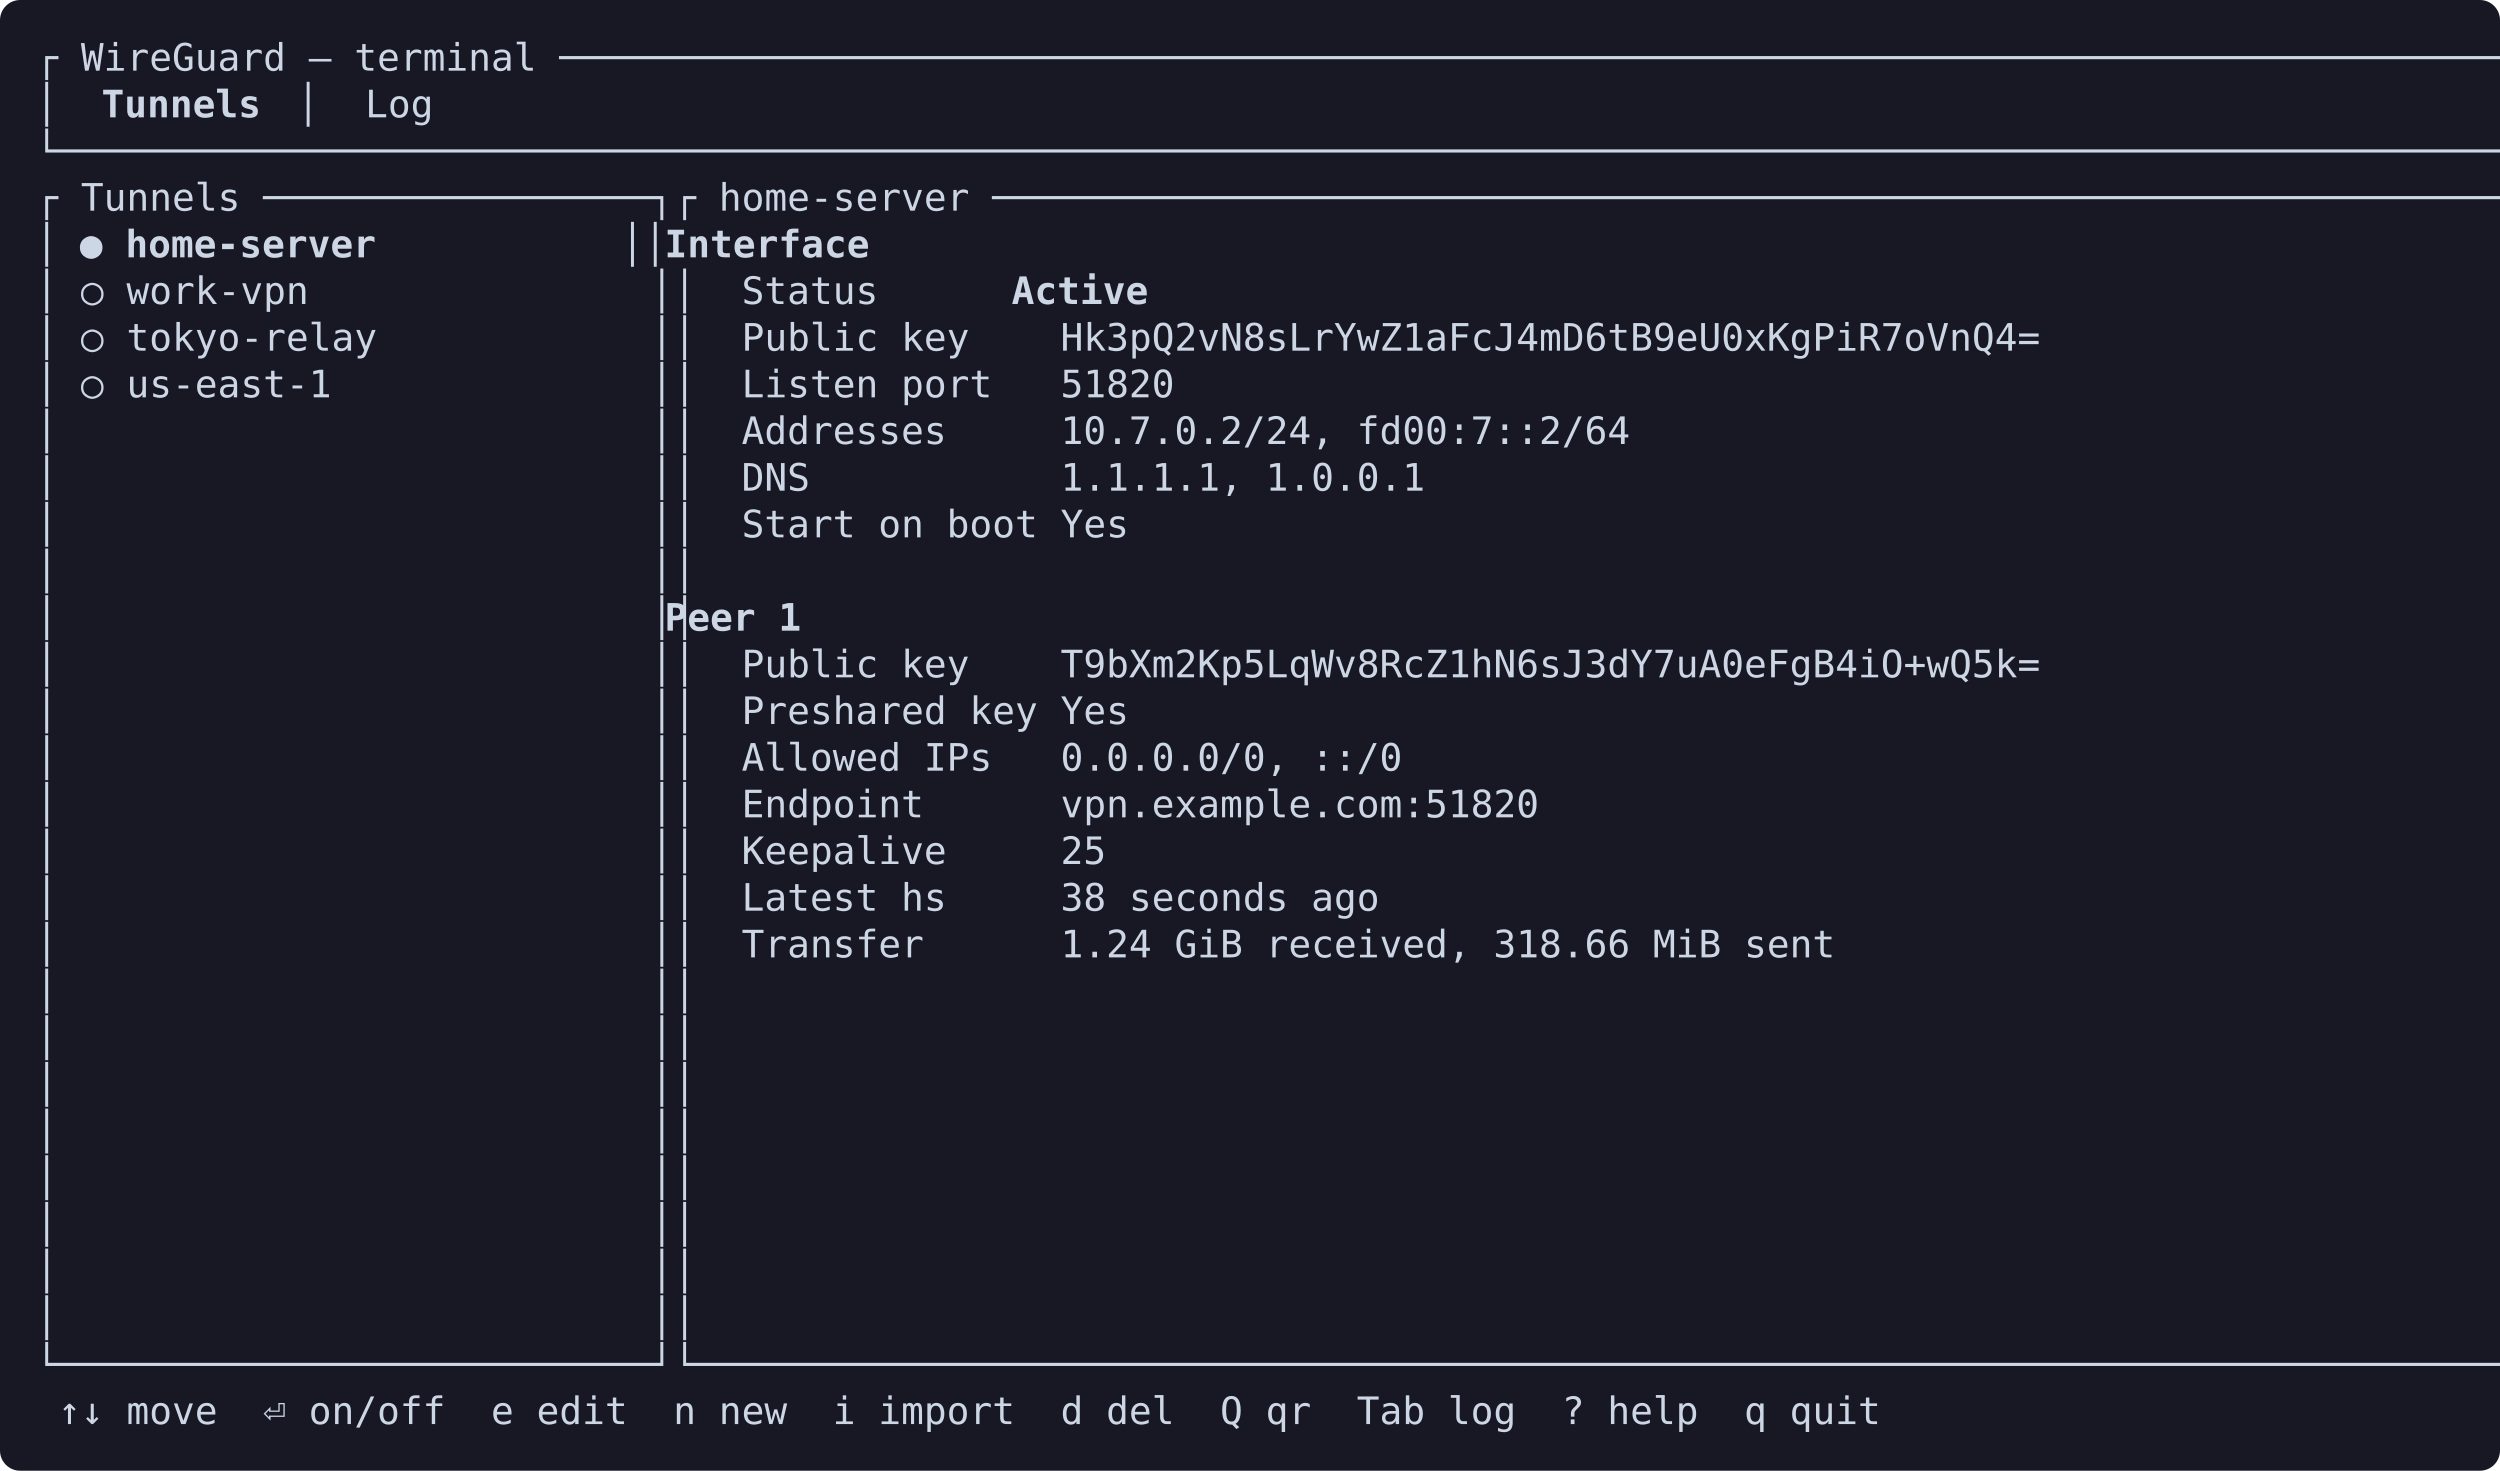
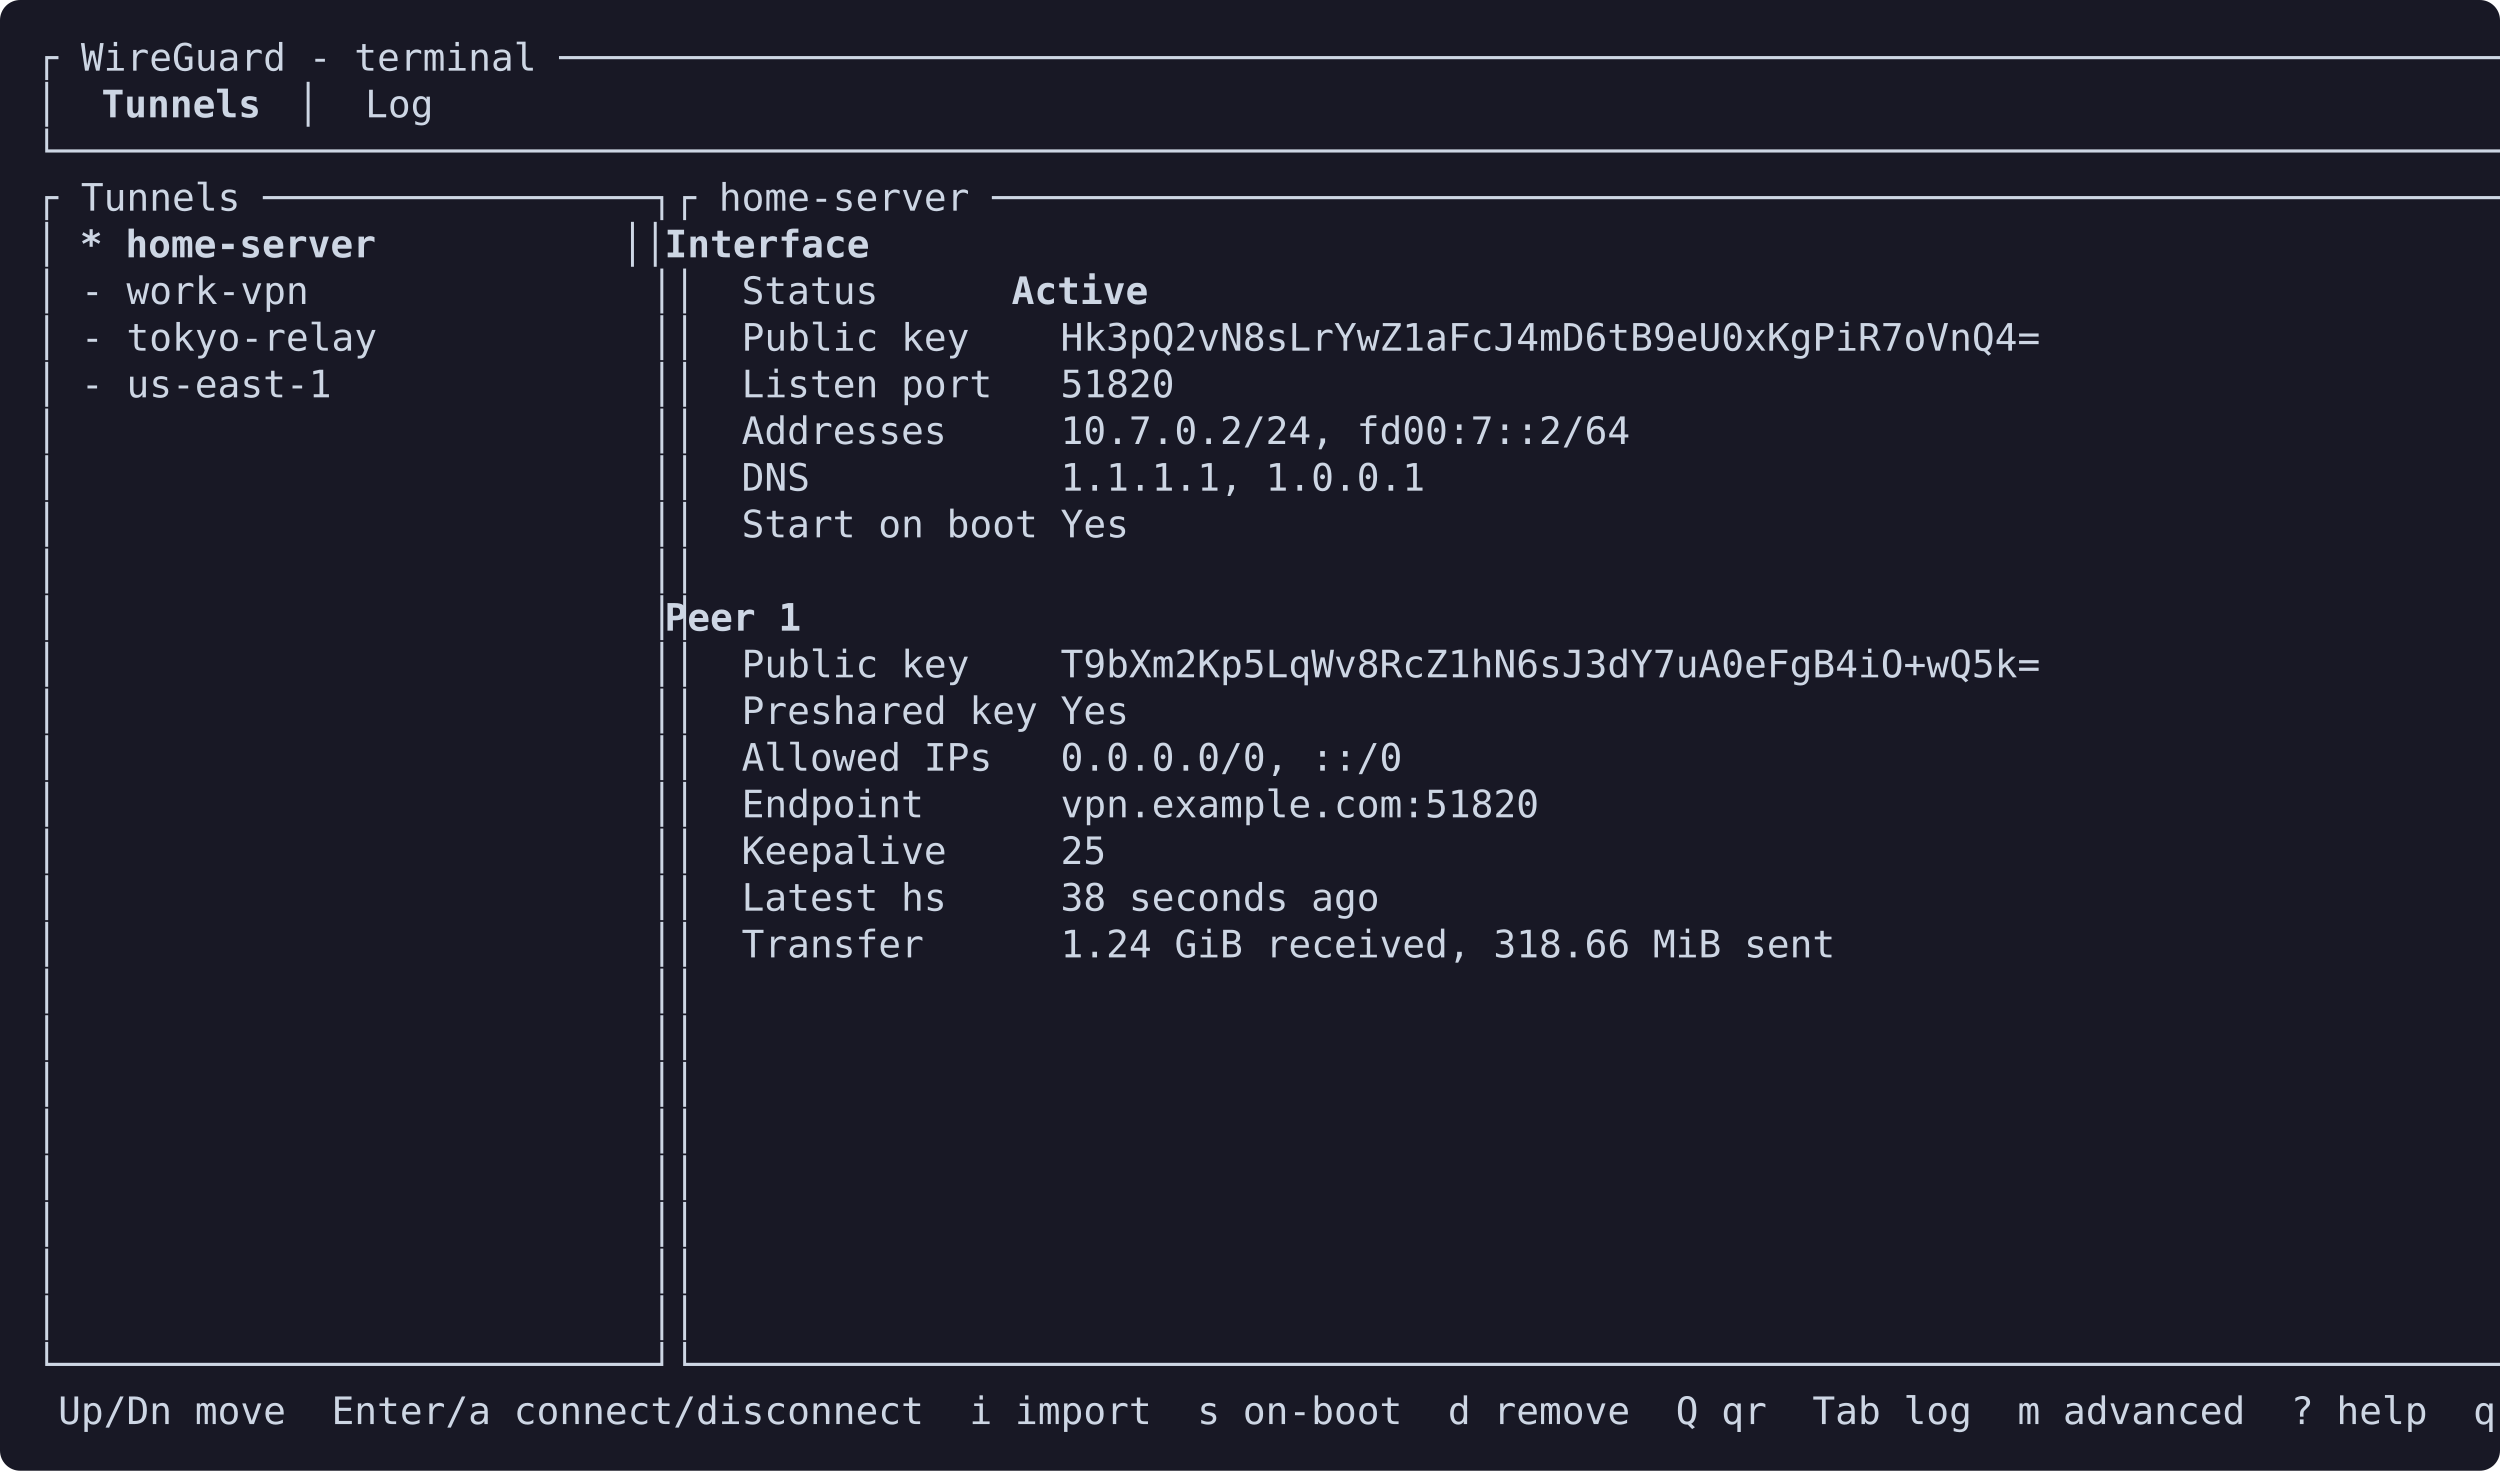
<svg xmlns="http://www.w3.org/2000/svg" width="991" height="583" viewBox="0 0 991 583" font-family="'JetBrains Mono','DejaVu Sans Mono','Cascadia Code',Consolas,monospace" font-size="15">
  <rect width="991" height="583" rx="8" fill="#181825" />
-   <text x="14.0" y="28.0" fill="#cdd6e4" textLength="963.2" lengthAdjust="spacingAndGlyphs" xml:space="preserve">┌ WireGuard — terminal ────────────────────────────────────────────────────────────────────────────────────────┐</text>
+   <text x="14.0" y="28.0" fill="#cdd6e4" textLength="963.2" lengthAdjust="spacingAndGlyphs" xml:space="preserve">┌ WireGuard - terminal ────────────────────────────────────────────────────────────────────────────────────────┐</text>
  <text x="14.0" y="46.5" fill="#cdd6e4" textLength="17.2" lengthAdjust="spacingAndGlyphs" xml:space="preserve">│ </text>
  <text x="31.2" y="46.5" fill="#cdd6e4" font-weight="700" textLength="77.4" lengthAdjust="spacingAndGlyphs" xml:space="preserve"> Tunnels </text>
  <text x="108.6" y="46.5" fill="#cdd6e4" textLength="868.6" lengthAdjust="spacingAndGlyphs" xml:space="preserve"> │  Log                                                                                             │</text>
  <text x="14.0" y="65.0" fill="#cdd6e4" textLength="963.2" lengthAdjust="spacingAndGlyphs" xml:space="preserve">└──────────────────────────────────────────────────────────────────────────────────────────────────────────────┘</text>
  <text x="14.0" y="83.5" fill="#cdd6e4" textLength="963.2" lengthAdjust="spacingAndGlyphs" xml:space="preserve">┌ Tunnels ─────────────────┐┌ home-server ─────────────────────────────────────────────────────────────────────┐</text>
  <text x="14.0" y="102.0" fill="#cdd6e4" textLength="8.6" lengthAdjust="spacingAndGlyphs" xml:space="preserve">│</text>
-   <text x="22.6" y="102.0" fill="#cdd6e4" font-weight="700" textLength="223.6" lengthAdjust="spacingAndGlyphs" xml:space="preserve"> ● home-server            </text>
+   <text x="22.6" y="102.0" fill="#cdd6e4" font-weight="700" textLength="223.6" lengthAdjust="spacingAndGlyphs" xml:space="preserve"> * home-server            </text>
  <text x="246.2" y="102.0" fill="#cdd6e4" textLength="17.2" lengthAdjust="spacingAndGlyphs" xml:space="preserve">││</text>
  <text x="263.4" y="102.0" fill="#cdd6e4" font-weight="700" textLength="77.4" lengthAdjust="spacingAndGlyphs" xml:space="preserve">Interface</text>
  <text x="340.8" y="102.0" fill="#cdd6e4" textLength="636.4" lengthAdjust="spacingAndGlyphs" xml:space="preserve">                                                                         │</text>
-   <text x="14.0" y="120.5" fill="#cdd6e4" textLength="387.0" lengthAdjust="spacingAndGlyphs" xml:space="preserve">│ ○ work-vpn               ││  Status        </text>
+   <text x="14.0" y="120.5" fill="#cdd6e4" textLength="387.0" lengthAdjust="spacingAndGlyphs" xml:space="preserve">│ - work-vpn               ││  Status        </text>
  <text x="401.0" y="120.5" fill="#cdd6e4" font-weight="700" textLength="51.6" lengthAdjust="spacingAndGlyphs" xml:space="preserve">Active</text>
  <text x="452.6" y="120.5" fill="#cdd6e4" textLength="524.6" lengthAdjust="spacingAndGlyphs" xml:space="preserve">                                                            │</text>
-   <text x="14.0" y="139.0" fill="#cdd6e4" textLength="963.2" lengthAdjust="spacingAndGlyphs" xml:space="preserve">│ ○ tokyo-relay            ││  Public key    Hk3pQ2vN8sLrYwZ1aFcJ4mD6tB9eU0xKgPiR7oVnQ4=                       │</text>
-   <text x="14.0" y="157.5" fill="#cdd6e4" textLength="963.2" lengthAdjust="spacingAndGlyphs" xml:space="preserve">│ ○ us-east-1              ││  Listen port   51820                                                             │</text>
+   <text x="14.0" y="139.0" fill="#cdd6e4" textLength="963.2" lengthAdjust="spacingAndGlyphs" xml:space="preserve">│ - tokyo-relay            ││  Public key    Hk3pQ2vN8sLrYwZ1aFcJ4mD6tB9eU0xKgPiR7oVnQ4=                       │</text>
+   <text x="14.0" y="157.5" fill="#cdd6e4" textLength="963.2" lengthAdjust="spacingAndGlyphs" xml:space="preserve">│ - us-east-1              ││  Listen port   51820                                                             │</text>
  <text x="14.0" y="176.0" fill="#cdd6e4" textLength="963.2" lengthAdjust="spacingAndGlyphs" xml:space="preserve">│                          ││  Addresses     10.7.0.2/24, fd00:7::2/64                                         │</text>
  <text x="14.0" y="194.5" fill="#cdd6e4" textLength="963.2" lengthAdjust="spacingAndGlyphs" xml:space="preserve">│                          ││  DNS           1.1.1.1, 1.0.0.1                                                  │</text>
  <text x="14.0" y="213.0" fill="#cdd6e4" textLength="963.2" lengthAdjust="spacingAndGlyphs" xml:space="preserve">│                          ││  Start on boot Yes                                                               │</text>
  <text x="14.0" y="231.5" fill="#cdd6e4" textLength="963.2" lengthAdjust="spacingAndGlyphs" xml:space="preserve">│                          ││                                                                                  │</text>
  <text x="14.0" y="250.0" fill="#cdd6e4" textLength="249.4" lengthAdjust="spacingAndGlyphs" xml:space="preserve">│                          ││</text>
  <text x="263.4" y="250.0" fill="#cdd6e4" font-weight="700" textLength="51.6" lengthAdjust="spacingAndGlyphs" xml:space="preserve">Peer 1</text>
  <text x="315.0" y="250.0" fill="#cdd6e4" textLength="662.2" lengthAdjust="spacingAndGlyphs" xml:space="preserve">                                                                            │</text>
  <text x="14.0" y="268.5" fill="#cdd6e4" textLength="963.2" lengthAdjust="spacingAndGlyphs" xml:space="preserve">│                          ││  Public key    T9bXm2Kp5LqWv8RcZ1hN6sJ3dY7uA0eFgB4iO+wQ5k=                       │</text>
  <text x="14.0" y="287.0" fill="#cdd6e4" textLength="963.2" lengthAdjust="spacingAndGlyphs" xml:space="preserve">│                          ││  Preshared key Yes                                                               │</text>
  <text x="14.0" y="305.5" fill="#cdd6e4" textLength="963.2" lengthAdjust="spacingAndGlyphs" xml:space="preserve">│                          ││  Allowed IPs   0.0.0.0/0, ::/0                                                   │</text>
  <text x="14.0" y="324.0" fill="#cdd6e4" textLength="963.2" lengthAdjust="spacingAndGlyphs" xml:space="preserve">│                          ││  Endpoint      vpn.example.com:51820                                             │</text>
  <text x="14.0" y="342.5" fill="#cdd6e4" textLength="963.2" lengthAdjust="spacingAndGlyphs" xml:space="preserve">│                          ││  Keepalive     25                                                                │</text>
  <text x="14.0" y="361.0" fill="#cdd6e4" textLength="963.2" lengthAdjust="spacingAndGlyphs" xml:space="preserve">│                          ││  Latest hs     38 seconds ago                                                    │</text>
  <text x="14.0" y="379.5" fill="#cdd6e4" textLength="963.2" lengthAdjust="spacingAndGlyphs" xml:space="preserve">│                          ││  Transfer      1.24 GiB received, 318.66 MiB sent                                │</text>
  <text x="14.0" y="398.0" fill="#cdd6e4" textLength="963.2" lengthAdjust="spacingAndGlyphs" xml:space="preserve">│                          ││                                                                                  │</text>
  <text x="14.0" y="416.5" fill="#cdd6e4" textLength="963.2" lengthAdjust="spacingAndGlyphs" xml:space="preserve">│                          ││                                                                                  │</text>
  <text x="14.0" y="435.0" fill="#cdd6e4" textLength="963.2" lengthAdjust="spacingAndGlyphs" xml:space="preserve">│                          ││                                                                                  │</text>
  <text x="14.0" y="453.5" fill="#cdd6e4" textLength="963.2" lengthAdjust="spacingAndGlyphs" xml:space="preserve">│                          ││                                                                                  │</text>
  <text x="14.0" y="472.0" fill="#cdd6e4" textLength="963.2" lengthAdjust="spacingAndGlyphs" xml:space="preserve">│                          ││                                                                                  │</text>
  <text x="14.0" y="490.5" fill="#cdd6e4" textLength="963.2" lengthAdjust="spacingAndGlyphs" xml:space="preserve">│                          ││                                                                                  │</text>
  <text x="14.0" y="509.0" fill="#cdd6e4" textLength="963.2" lengthAdjust="spacingAndGlyphs" xml:space="preserve">│                          ││                                                                                  │</text>
  <text x="14.0" y="527.5" fill="#cdd6e4" textLength="963.2" lengthAdjust="spacingAndGlyphs" xml:space="preserve">│                          ││                                                                                  │</text>
  <text x="14.0" y="546.0" fill="#cdd6e4" textLength="963.2" lengthAdjust="spacingAndGlyphs" xml:space="preserve">└──────────────────────────┘└──────────────────────────────────────────────────────────────────────────────────┘</text>
-   <text x="14.0" y="564.5" fill="#cdd6e4" textLength="963.2" lengthAdjust="spacingAndGlyphs" xml:space="preserve"> ↑↓ move  ⏎ on/off  e edit  n new  i import  d del  Q qr  Tab log  ? help  q quit                               </text>
+   <text x="14.0" y="564.5" fill="#cdd6e4" textLength="963.2" lengthAdjust="spacingAndGlyphs" xml:space="preserve"> Up/Dn move  Enter/a connect/disconnect  i import  s on-boot  d remove  Q qr  Tab log  m advanced  ? help  q qui</text>
</svg>
